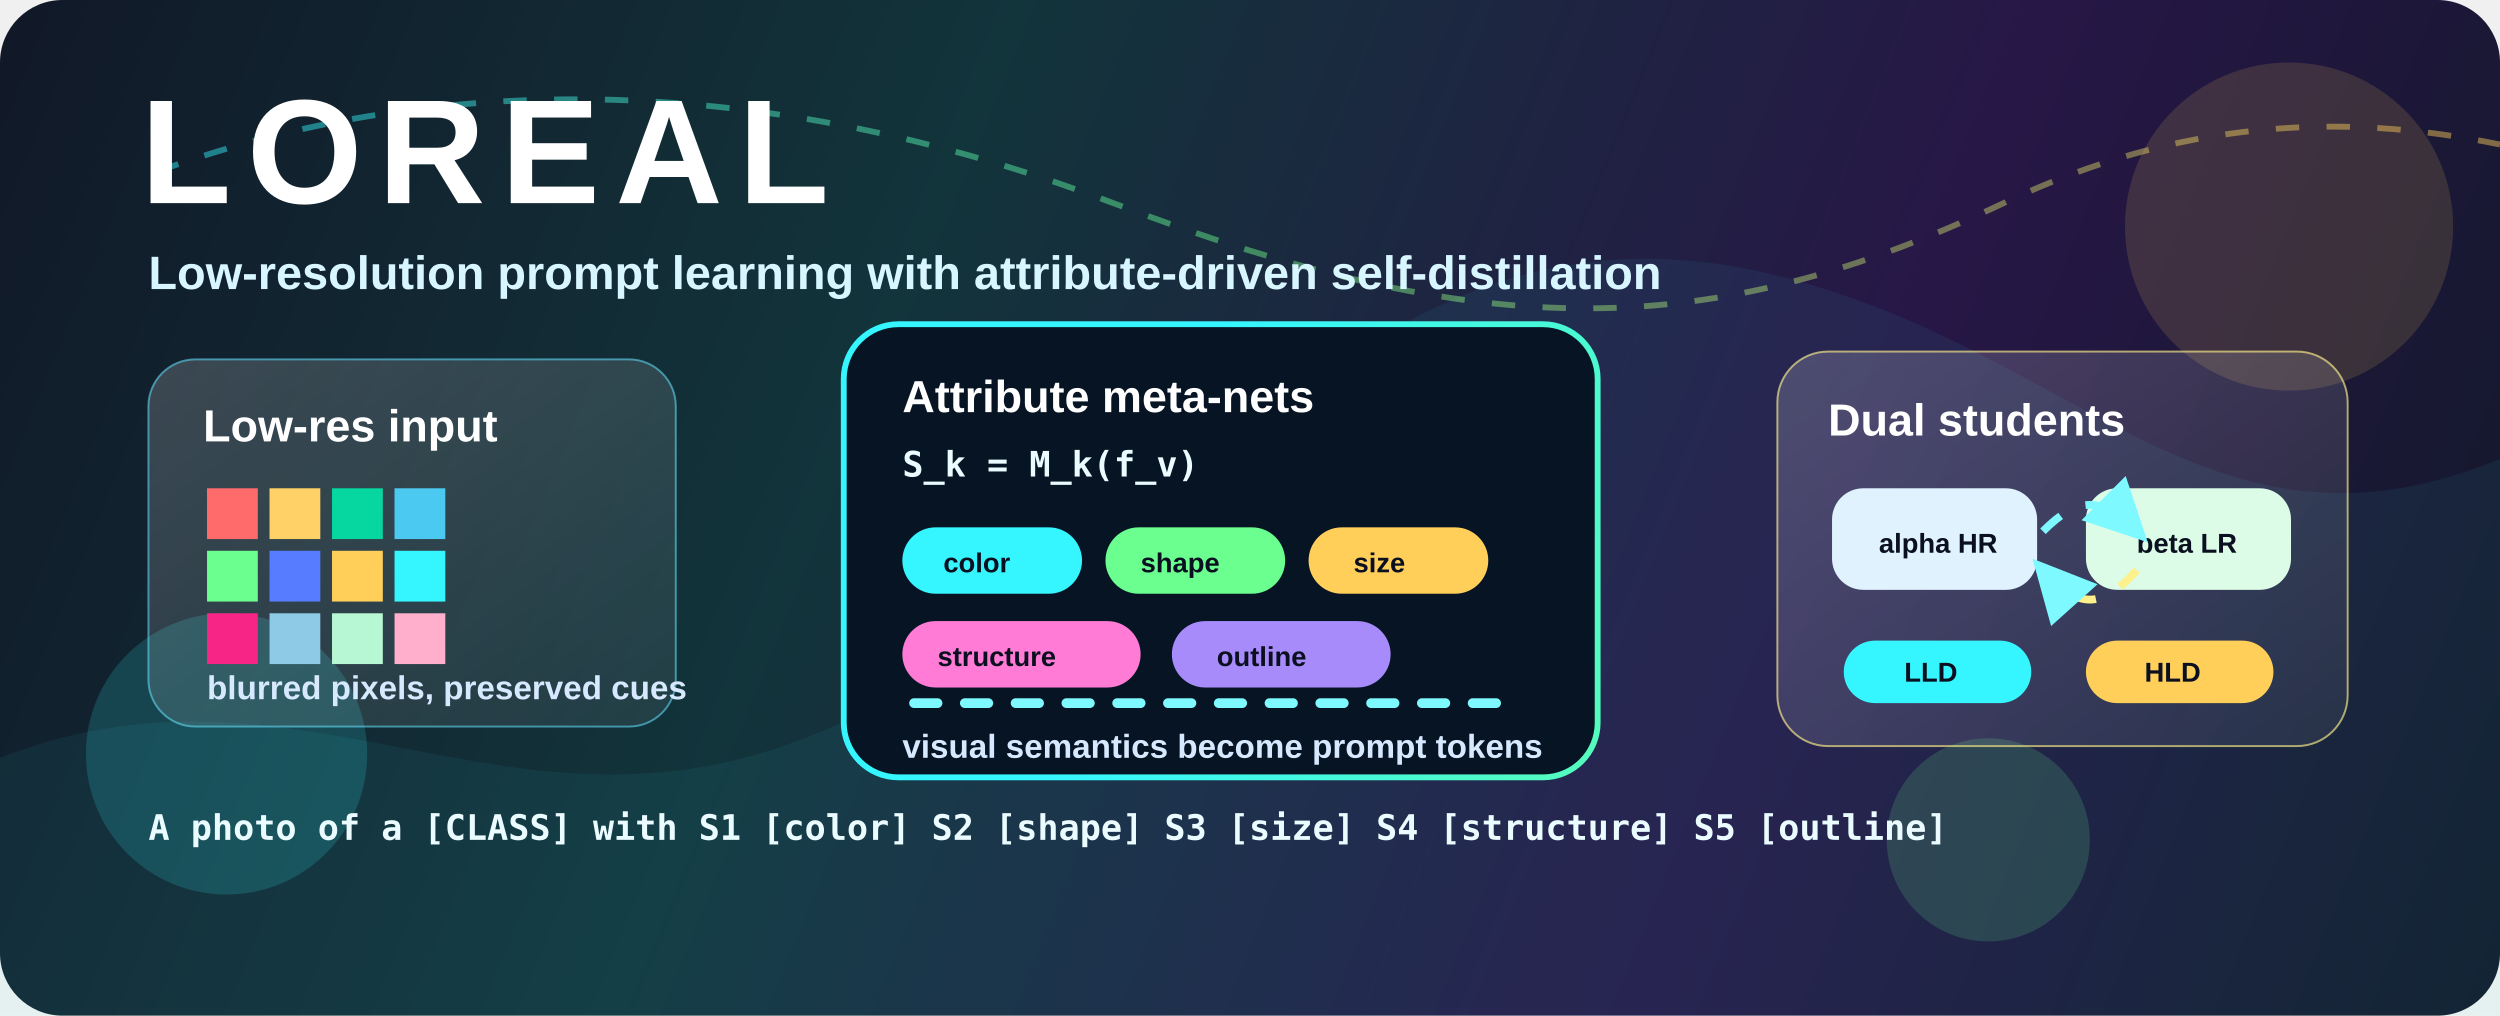
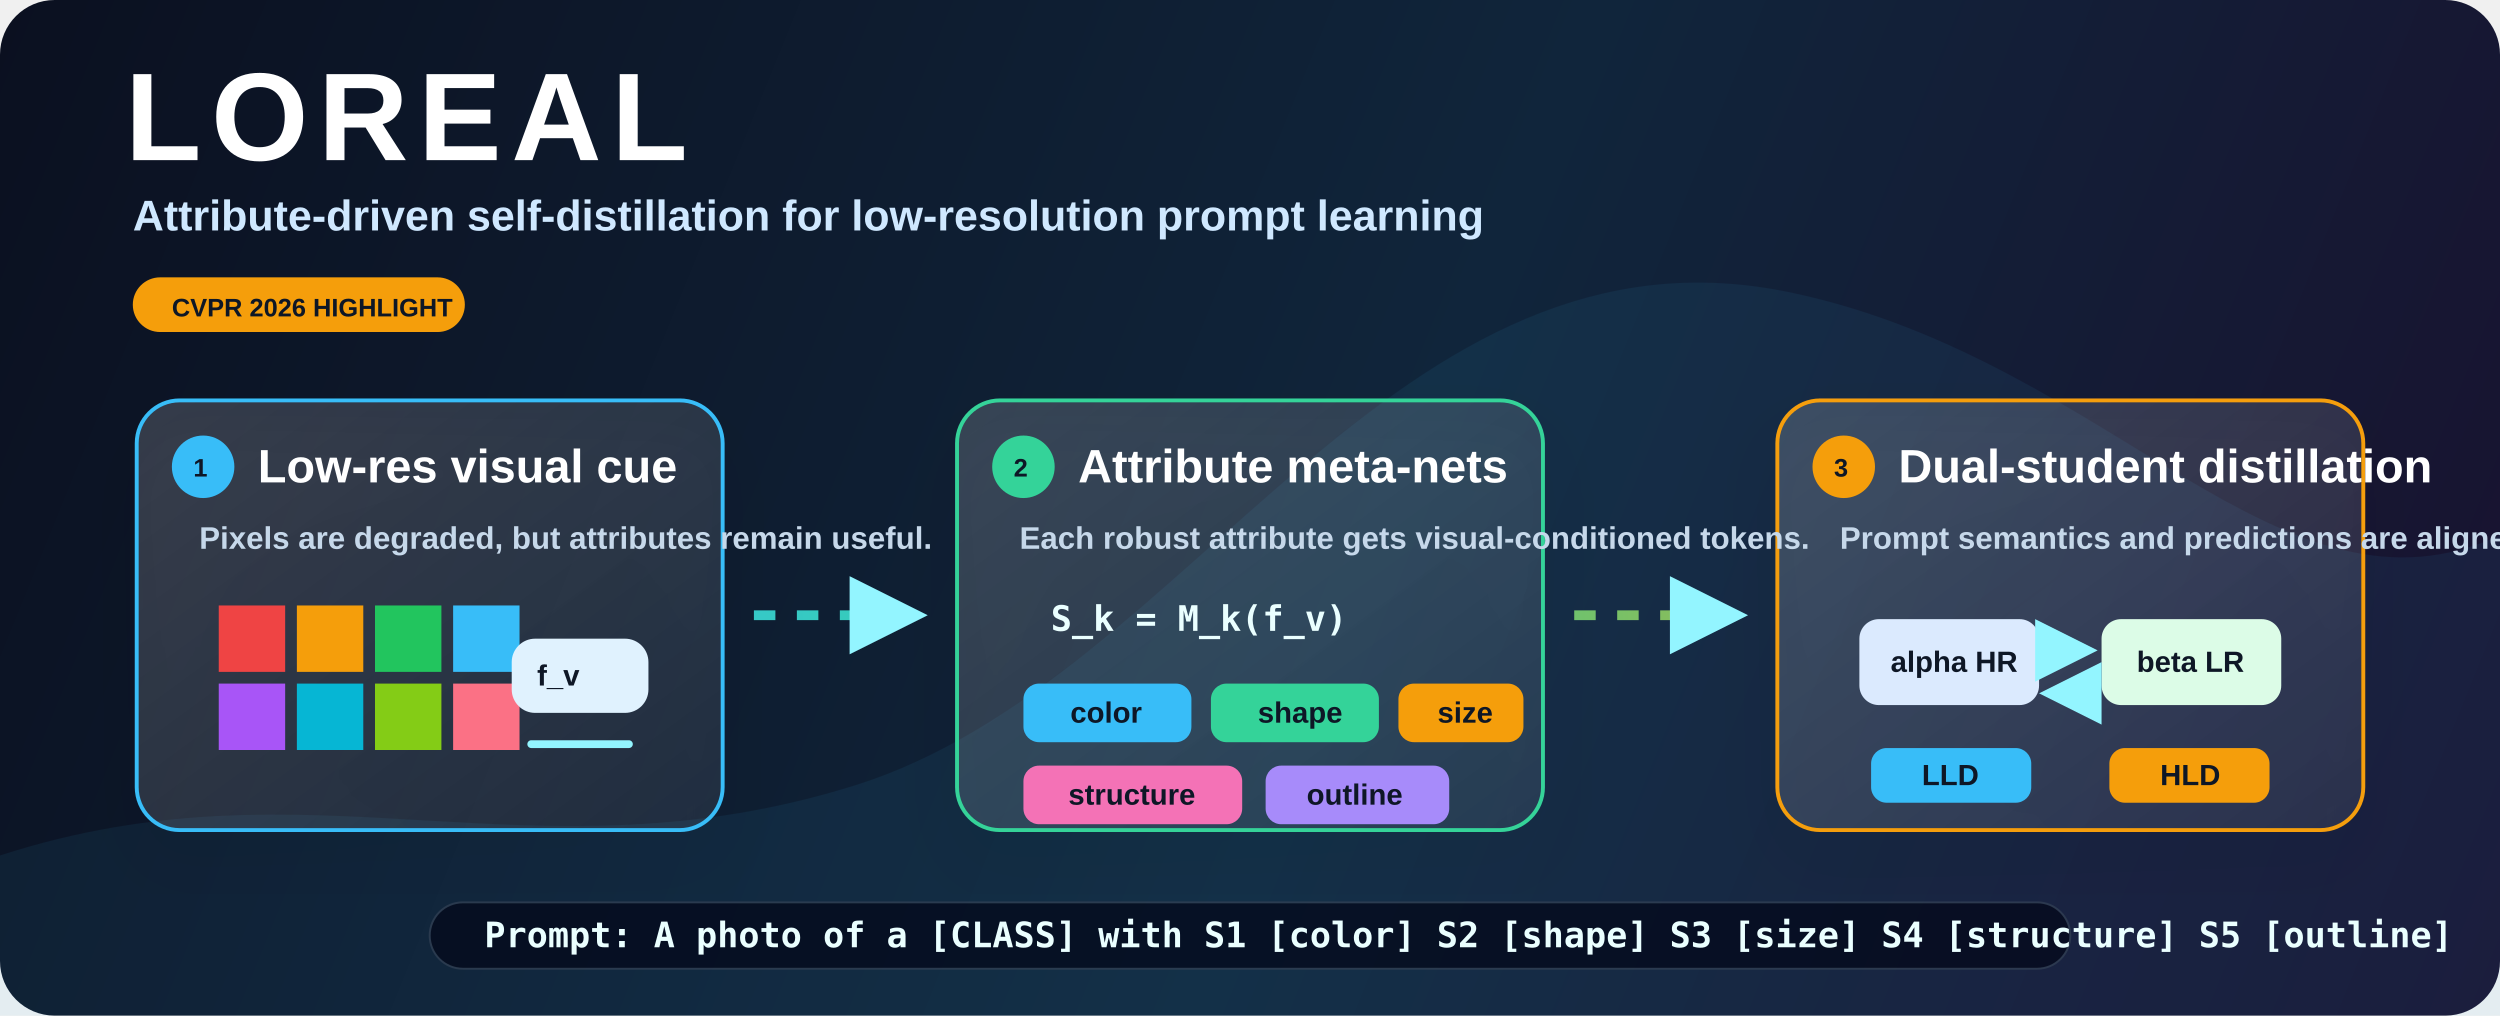
<svg xmlns="http://www.w3.org/2000/svg" width="1280" height="520" viewBox="0 0 1280 520" fill="none" role="img" aria-labelledby="title desc">
  <style>
-     .title { font: 800 76px Arial, Helvetica, sans-serif; letter-spacing: 8px; fill: #ffffff; }
-     .subtitle { font: 600 24px Arial, Helvetica, sans-serif; fill: #d8f6ff; }
-     .label { font: 700 23px Arial, Helvetica, sans-serif; fill: #ffffff; }
-     .small { font: 600 17px Arial, Helvetica, sans-serif; fill: #d7e9ff; }
-     .tiny { font: 700 14px Arial, Helvetica, sans-serif; fill: #0b1020; }
-     .code { font: 700 18px "SFMono-Regular", Consolas, monospace; fill: #eafcff; }
-     .pulse { animation: pulse 2.4s ease-in-out infinite; transform-origin: center; }
-     .float-a { animation: floatA 5.2s ease-in-out infinite; }
-     .float-b { animation: floatB 4.7s ease-in-out infinite; }
-     .dash { stroke-dasharray: 12 14; animation: dash 1.6s linear infinite; }
-     .glow { filter: url(#glow); }
-     @keyframes pulse { 0%,100% { opacity: .55; transform: scale(1); } 50% { opacity: 1; transform: scale(1.06); } }
-     @keyframes floatA { 0%,100% { transform: translateY(0); } 50% { transform: translateY(-12px); } }
-     @keyframes floatB { 0%,100% { transform: translateY(0); } 50% { transform: translateY(10px); } }
-     @keyframes dash { to { stroke-dashoffset: -52; } }
+     .title { font: 800 64px Arial, Helvetica, sans-serif; letter-spacing: 5px; fill: #ffffff; }
+     .subtitle { font: 600 22px Arial, Helvetica, sans-serif; fill: #cfe8ff; }
+     .panel-title { font: 800 24px Arial, Helvetica, sans-serif; fill: #ffffff; }
+     .panel-sub { font: 600 16px Arial, Helvetica, sans-serif; fill: #c6d8ea; }
+     .label { font: 700 15px Arial, Helvetica, sans-serif; fill: #0e1726; }
+     .dark-label { font: 700 15px Arial, Helvetica, sans-serif; fill: #e9f8ff; }
+     .formula { font: 700 18px "SFMono-Regular", Consolas, monospace; fill: #eaffff; }
+     .step { font: 800 13px Arial, Helvetica, sans-serif; fill: #0e1726; }
+     .flow { stroke-dasharray: 11 11; animation: flow 1.5s linear infinite; }
+     .soft { animation: soft 3s ease-in-out infinite; transform-origin: center; }
+     @keyframes flow { to { stroke-dashoffset: -44; } }
+     @keyframes soft { 0%, 100% { opacity: .72; } 50% { opacity: 1; } }
  </style>
  <defs>
    <linearGradient id="bg" x1="0" y1="0" x2="1280" y2="520" gradientUnits="userSpaceOnUse">
-       <stop offset="0" stop-color="#111827" />
-       <stop offset="0.35" stop-color="#12343b" />
-       <stop offset="0.7" stop-color="#271747" />
-       <stop offset="1" stop-color="#101827" />
+       <stop stop-color="#0b1020" />
+       <stop offset=".55" stop-color="#10253b" />
+       <stop offset="1" stop-color="#19112f" />
    </linearGradient>
-     <linearGradient id="hot" x1="160" y1="90" x2="1060" y2="440" gradientUnits="userSpaceOnUse">
-       <stop stop-color="#35f6ff" />
-       <stop offset="0.45" stop-color="#6aff8f" />
-       <stop offset="1" stop-color="#ffcf5a" />
+     <linearGradient id="line" x1="110" y1="260" x2="1170" y2="260" gradientUnits="userSpaceOnUse">
+       <stop stop-color="#38bdf8" />
+       <stop offset=".5" stop-color="#34d399" />
+       <stop offset="1" stop-color="#f59e0b" />
    </linearGradient>
-     <linearGradient id="card" x1="0" y1="0" x2="1" y2="1">
-       <stop stop-color="#ffffff" stop-opacity=".18" />
+     <linearGradient id="panel" x1="0" y1="0" x2="1" y2="1">
+       <stop stop-color="#ffffff" stop-opacity=".16" />
      <stop offset="1" stop-color="#ffffff" stop-opacity=".06" />
    </linearGradient>
-     <filter id="glow" x="-40%" y="-40%" width="180%" height="180%">
-       <feGaussianBlur stdDeviation="9" result="blur" />
-       <feColorMatrix in="blur" type="matrix" values="0 0 0 0 0.18 0 0 0 0 0.92 0 0 0 0 1 0 0 0 .75 0" />
-       <feBlend in="SourceGraphic" />
+     <filter id="shadow" x="-10%" y="-15%" width="120%" height="130%">
+       <feDropShadow dx="0" dy="18" stdDeviation="18" flood-color="#000000" flood-opacity=".28" />
    </filter>
-     <marker id="arrow" markerWidth="12" markerHeight="12" refX="8" refY="6" orient="auto">
-       <path d="M2 2L10 6L2 10Z" fill="#7df9ff" />
+     <marker id="arrow" markerWidth="12" markerHeight="12" refX="9" refY="6" orient="auto">
+       <path d="M2 2L10 6L2 10Z" fill="#93f5ff" />
    </marker>
  </defs>
-   <rect width="1280" height="520" rx="32" fill="url(#bg)" />
-   <path d="M0 388C154 328 258 438 412 378C604 304 689 90 905 140C1064 177 1129 297 1280 235V520H0V388Z" fill="#35f6ff" opacity=".06" />
-   <path d="M80 88C245 28 418 46 570 104C759 176 875 176 1028 103C1115 62 1198 57 1280 74" stroke="url(#hot)" stroke-width="3" opacity=".45" class="dash" />
-   <circle cx="116" cy="386" r="72" fill="#35f6ff" opacity=".16" class="pulse" />
-   <circle cx="1172" cy="116" r="84" fill="#ffcf5a" opacity=".14" class="pulse" />
-   <circle cx="1018" cy="430" r="52" fill="#6aff8f" opacity=".16" class="pulse" />
-   <text x="72" y="104" class="title">LOREAL</text>
-   <text x="76" y="148" class="subtitle">Low-resolution prompt learning with attribute-driven self-distillation</text>
-   <g transform="translate(76 184)">
-     <rect width="270" height="188" rx="24" fill="url(#card)" stroke="#65e4ff" stroke-opacity=".55" />
-     <text x="28" y="42" class="label">Low-res input</text>
-     <g transform="translate(30 66)">
-       <rect width="26" height="26" fill="#ff6b6b" />
-       <rect x="32" width="26" height="26" fill="#ffd166" />
-       <rect x="64" width="26" height="26" fill="#06d6a0" />
-       <rect x="96" width="26" height="26" fill="#4cc9f0" />
-       <rect y="32" width="26" height="26" fill="#6aff8f" />
-       <rect x="32" y="32" width="26" height="26" fill="#577cff" />
-       <rect x="64" y="32" width="26" height="26" fill="#ffcf5a" />
-       <rect x="96" y="32" width="26" height="26" fill="#35f6ff" />
-       <rect y="64" width="26" height="26" fill="#f72585" />
-       <rect x="32" y="64" width="26" height="26" fill="#8ecae6" />
-       <rect x="64" y="64" width="26" height="26" fill="#b8f7d4" />
-       <rect x="96" y="64" width="26" height="26" fill="#ffafcc" />
+   <rect width="1280" height="520" rx="28" fill="url(#bg)" />
+   <path d="M0 438C160 386 272 454 438 402C610 348 714 106 918 150C1082 185 1168 326 1280 274V520H0V438Z" fill="#38bdf8" opacity=".07" />
+   <text x="64" y="82" class="title">LOREAL</text>
+   <text x="68" y="118" class="subtitle">Attribute-driven self-distillation for low-resolution prompt learning</text>
+   <rect x="68" y="142" width="170" height="28" rx="14" fill="#f59e0b" />
+   <text x="88" y="162" class="step">CVPR 2026 HIGHLIGHT</text>
+   <g filter="url(#shadow)">
+     <rect x="70" y="205" width="300" height="220" rx="22" fill="url(#panel)" stroke="#38bdf8" stroke-width="2" />
+     <rect x="490" y="205" width="300" height="220" rx="22" fill="url(#panel)" stroke="#34d399" stroke-width="2" />
+     <rect x="910" y="205" width="300" height="220" rx="22" fill="url(#panel)" stroke="#f59e0b" stroke-width="2" />
+   </g>
+   <g transform="translate(70 205)">
+     <circle cx="34" cy="34" r="16" fill="#38bdf8" />
+     <text x="29" y="39" class="step">1</text>
+     <text x="62" y="42" class="panel-title">Low-res visual cue</text>
+     <text x="32" y="76" class="panel-sub">Pixels are degraded, but attributes remain useful.</text>
+     <g transform="translate(42 105)">
+       <rect width="34" height="34" fill="#ef4444" />
+       <rect x="40" width="34" height="34" fill="#f59e0b" />
+       <rect x="80" width="34" height="34" fill="#22c55e" />
+       <rect x="120" width="34" height="34" fill="#38bdf8" />
+       <rect y="40" width="34" height="34" fill="#a855f7" />
+       <rect x="40" y="40" width="34" height="34" fill="#06b6d4" />
+       <rect x="80" y="40" width="34" height="34" fill="#84cc16" />
+       <rect x="120" y="40" width="34" height="34" fill="#fb7185" />
    </g>
-     <text x="30" y="174" class="small">blurred pixels, preserved cues</text>
+     <rect x="192" y="122" width="70" height="38" rx="12" fill="#e0f2fe" />
+     <text x="205" y="146" class="label">f_v</text>
+     <path d="M202 176H252" stroke="#93f5ff" stroke-width="4" stroke-linecap="round" class="soft" />
  </g>
-   <g transform="translate(432 166)" class="float-a">
-     <rect width="386" height="232" rx="28" fill="#061423" stroke="url(#hot)" stroke-width="3" />
-     <text x="30" y="45" class="label">Attribute meta-nets</text>
-     <text x="30" y="78" class="code">S_k = M_k(f_v)</text>
-     <g transform="translate(30 104)">
-       <rect width="92" height="34" rx="17" fill="#35f6ff" />
-       <text x="21" y="23" class="tiny">color</text>
-       <rect x="104" width="92" height="34" rx="17" fill="#6aff8f" />
-       <text x="122" y="23" class="tiny">shape</text>
-       <rect x="208" width="92" height="34" rx="17" fill="#ffcf5a" />
-       <text x="231" y="23" class="tiny">size</text>
-       <rect y="48" width="122" height="34" rx="17" fill="#ff7bd5" />
-       <text x="18" y="71" class="tiny">structure</text>
-       <rect x="138" y="48" width="112" height="34" rx="17" fill="#a78bfa" />
-       <text x="161" y="71" class="tiny">outline</text>
+   <path d="M386 315H470" stroke="url(#line)" stroke-width="5" marker-end="url(#arrow)" class="flow" />
+   <g transform="translate(490 205)">
+     <circle cx="34" cy="34" r="16" fill="#34d399" />
+     <text x="29" y="39" class="step">2</text>
+     <text x="62" y="42" class="panel-title">Attribute meta-nets</text>
+     <text x="32" y="76" class="panel-sub">Each robust attribute gets visual-conditioned tokens.</text>
+     <text x="48" y="118" class="formula">S_k = M_k(f_v)</text>
+     <g transform="translate(34 145)">
+       <rect width="86" height="30" rx="8" fill="#38bdf8" />
+       <text x="24" y="20" class="label">color</text>
+       <rect x="96" width="86" height="30" rx="8" fill="#34d399" />
+       <text x="120" y="20" class="label">shape</text>
+       <rect x="192" width="64" height="30" rx="8" fill="#f59e0b" />
+       <text x="212" y="20" class="label">size</text>
+       <rect y="42" width="112" height="30" rx="8" fill="#f472b6" />
+       <text x="23" y="62" class="label">structure</text>
+       <rect x="124" y="42" width="94" height="30" rx="8" fill="#a78bfa" />
+       <text x="145" y="62" class="label">outline</text>
    </g>
-     <path d="M36 194H345" stroke="#7df9ff" stroke-width="5" stroke-linecap="round" class="dash" />
-     <text x="30" y="222" class="small">visual semantics become prompt tokens</text>
  </g>
-   <g transform="translate(910 180)" class="float-b">
-     <rect width="292" height="202" rx="26" fill="url(#card)" stroke="#fef08a" stroke-opacity=".65" />
-     <text x="26" y="43" class="label">Dual students</text>
-     <rect x="28" y="70" width="105" height="52" rx="16" fill="#e0f2fe" />
-     <text x="52" y="103" class="tiny">alpha HR</text>
-     <rect x="158" y="70" width="105" height="52" rx="16" fill="#dcfce7" />
-     <text x="184" y="103" class="tiny">beta LR</text>
-     <path d="M136 92C154 74 166 74 184 92" stroke="#7df9ff" stroke-width="4" fill="none" marker-end="url(#arrow)" class="dash" />
-     <path d="M184 112C166 132 154 132 136 112" stroke="#fef08a" stroke-width="4" fill="none" marker-end="url(#arrow)" class="dash" />
-     <rect x="34" y="148" width="96" height="32" rx="16" fill="#35f6ff" />
-     <text x="65" y="169" class="tiny">LLD</text>
-     <rect x="158" y="148" width="96" height="32" rx="16" fill="#ffcf5a" />
-     <text x="188" y="169" class="tiny">HLD</text>
+   <path d="M806 315H890" stroke="url(#line)" stroke-width="5" marker-end="url(#arrow)" class="flow" />
+   <g transform="translate(910 205)">
+     <circle cx="34" cy="34" r="16" fill="#f59e0b" />
+     <text x="29" y="39" class="step">3</text>
+     <text x="62" y="42" class="panel-title">Dual-student distillation</text>
+     <text x="32" y="76" class="panel-sub">Prompt semantics and predictions are aligned.</text>
+     <rect x="42" y="112" width="92" height="44" rx="10" fill="#dbeafe" />
+     <text x="58" y="139" class="label">alpha HR</text>
+     <rect x="166" y="112" width="92" height="44" rx="10" fill="#dcfce7" />
+     <text x="184" y="139" class="label">beta LR</text>
+     <path d="M138 128H160" stroke="#93f5ff" stroke-width="4" marker-end="url(#arrow)" class="flow" />
+     <path d="M160 150H138" stroke="#fbbf24" stroke-width="4" marker-end="url(#arrow)" class="flow" />
+     <rect x="48" y="178" width="82" height="28" rx="8" fill="#38bdf8" />
+     <text x="74" y="197" class="label">LLD</text>
+     <rect x="170" y="178" width="82" height="28" rx="8" fill="#f59e0b" />
+     <text x="196" y="197" class="label">HLD</text>
  </g>
-   <path d="M350 278H424" stroke="#7df9ff" stroke-width="5" marker-end="url(#arrow)" class="dash glow" />
-   <path d="M824 278H902" stroke="#7df9ff" stroke-width="5" marker-end="url(#arrow)" class="dash glow" />
-   <g transform="translate(76 430)">
-     <text class="code">A photo of a [CLASS] with S1 [color] S2 [shape] S3 [size] S4 [structure] S5 [outline]</text>
+   <g transform="translate(220 462)">
+     <rect width="840" height="34" rx="17" fill="#020617" opacity=".72" stroke="#334155" />
+     <text x="28" y="23" class="formula">Prompt: A photo of a [CLASS] with S1 [color] S2 [shape] S3 [size] S4 [structure] S5 [outline]</text>
  </g>
</svg>
